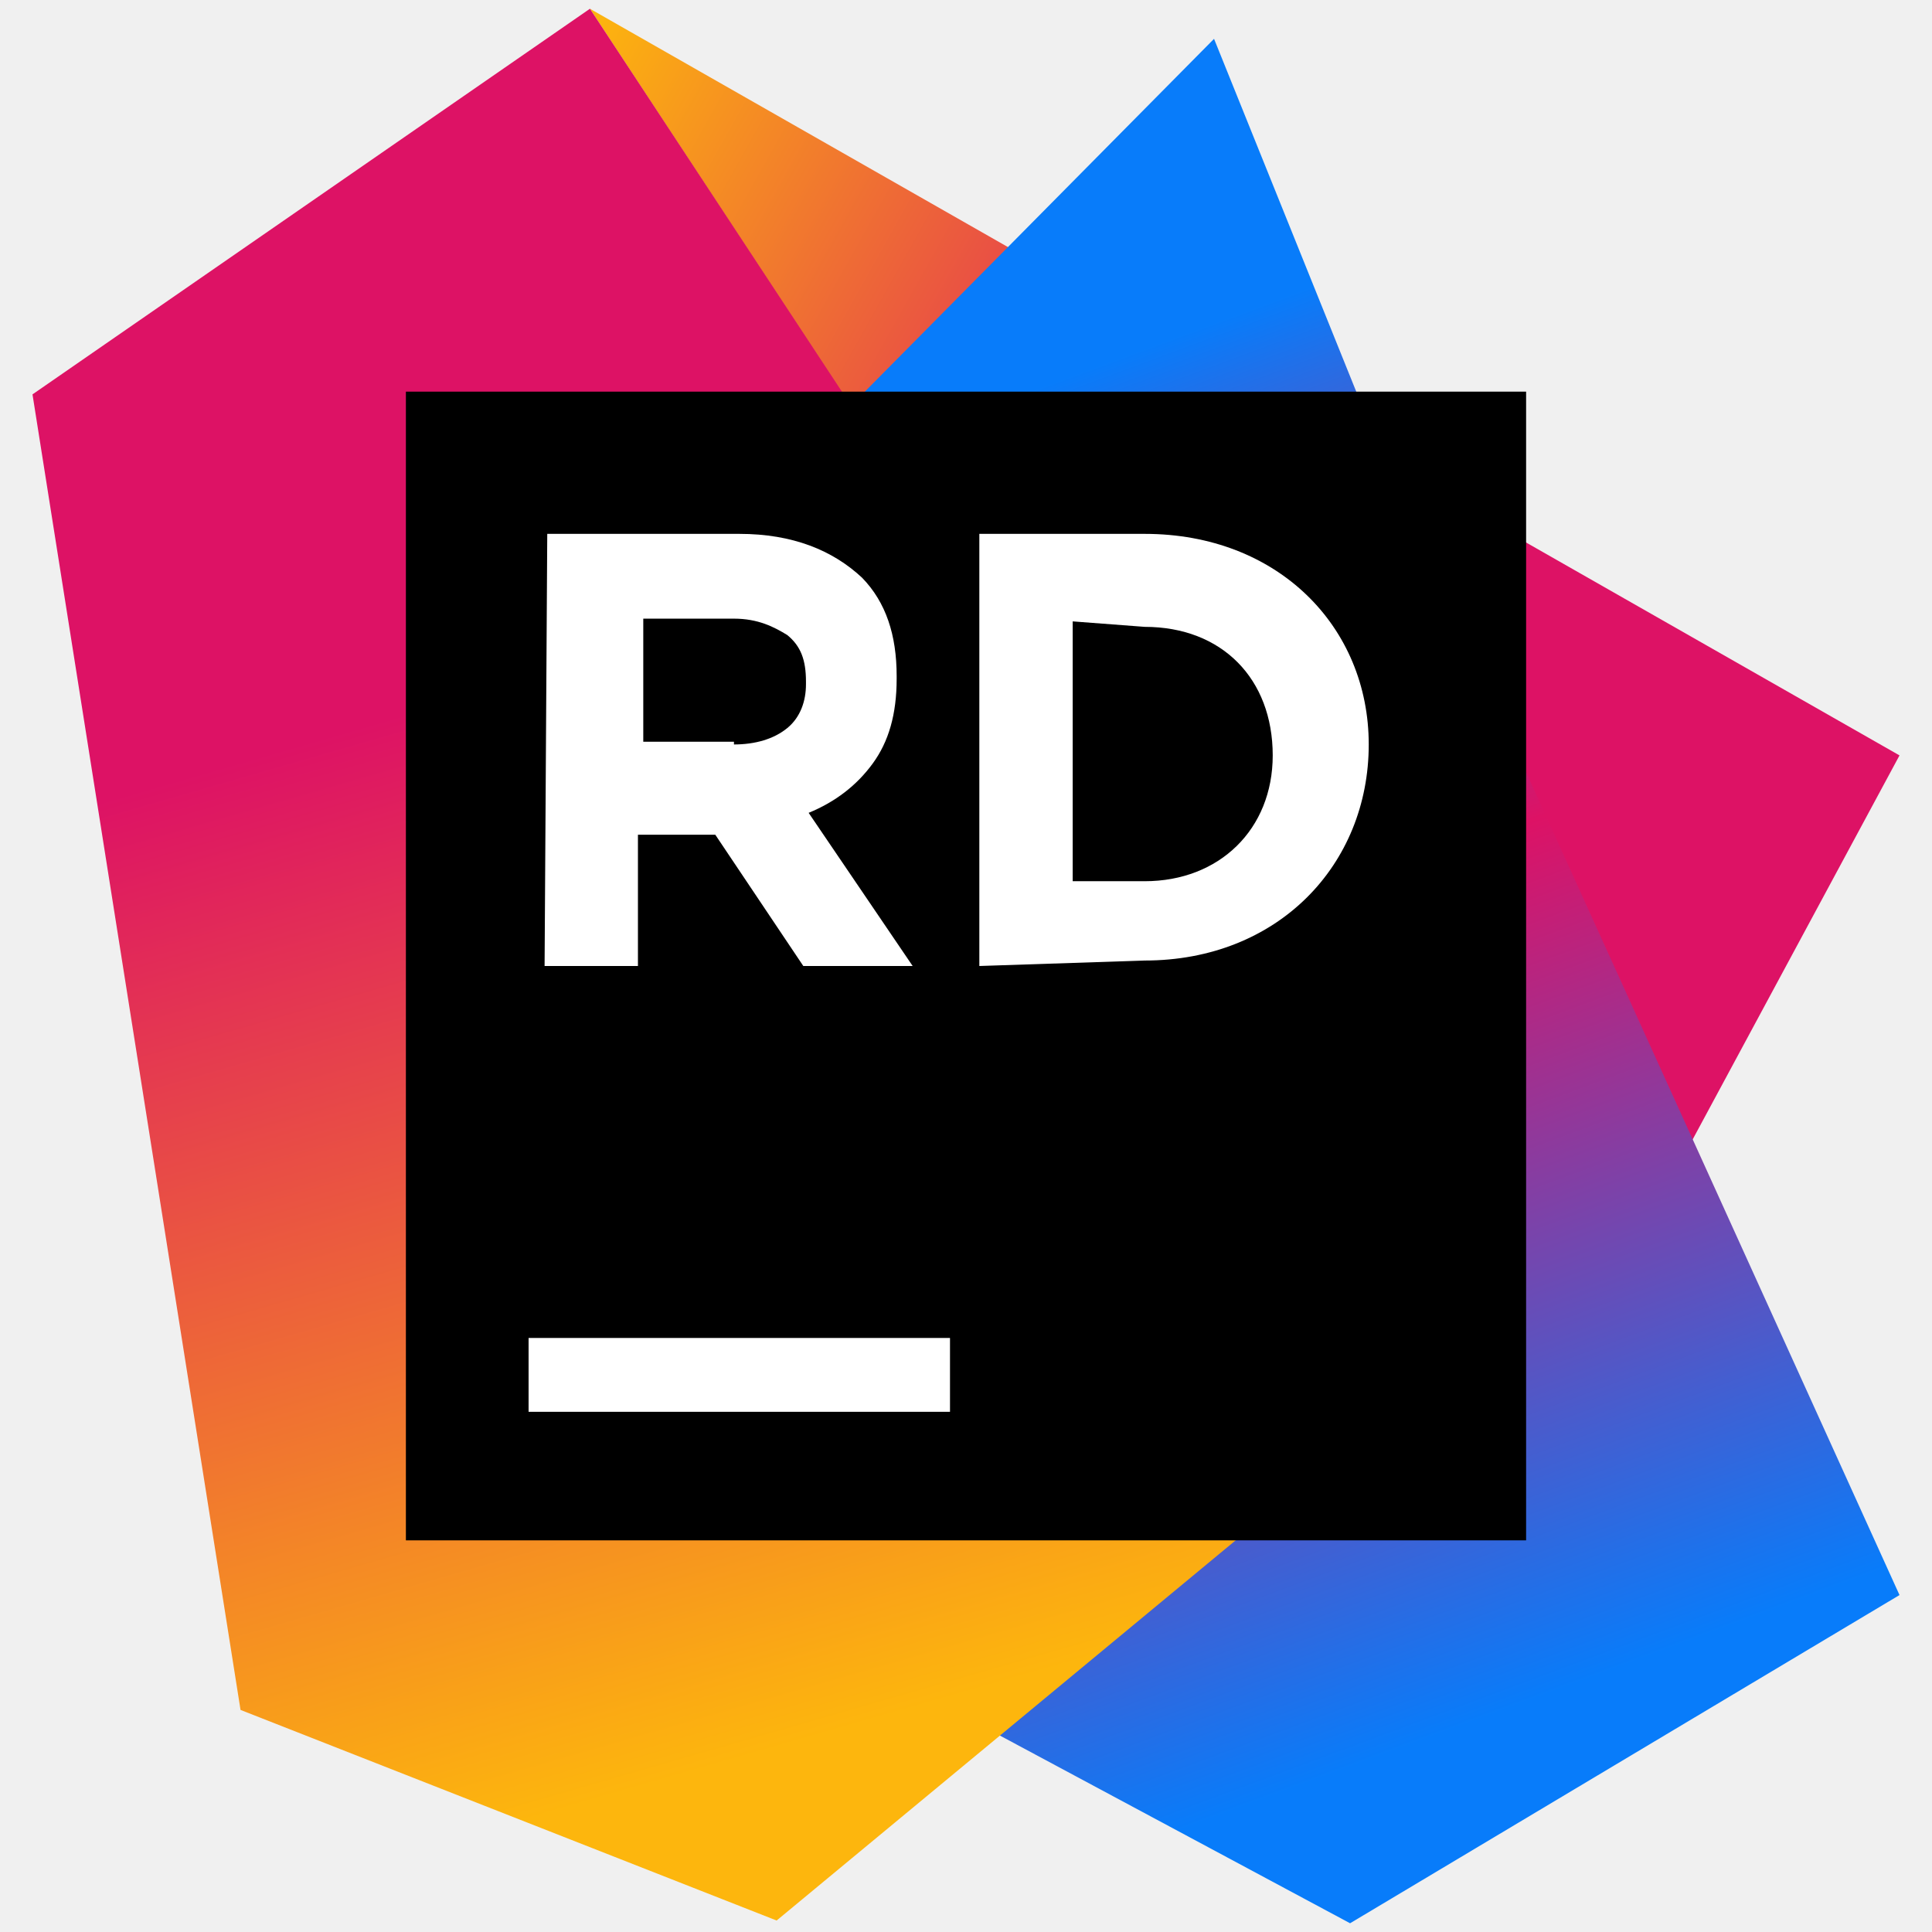
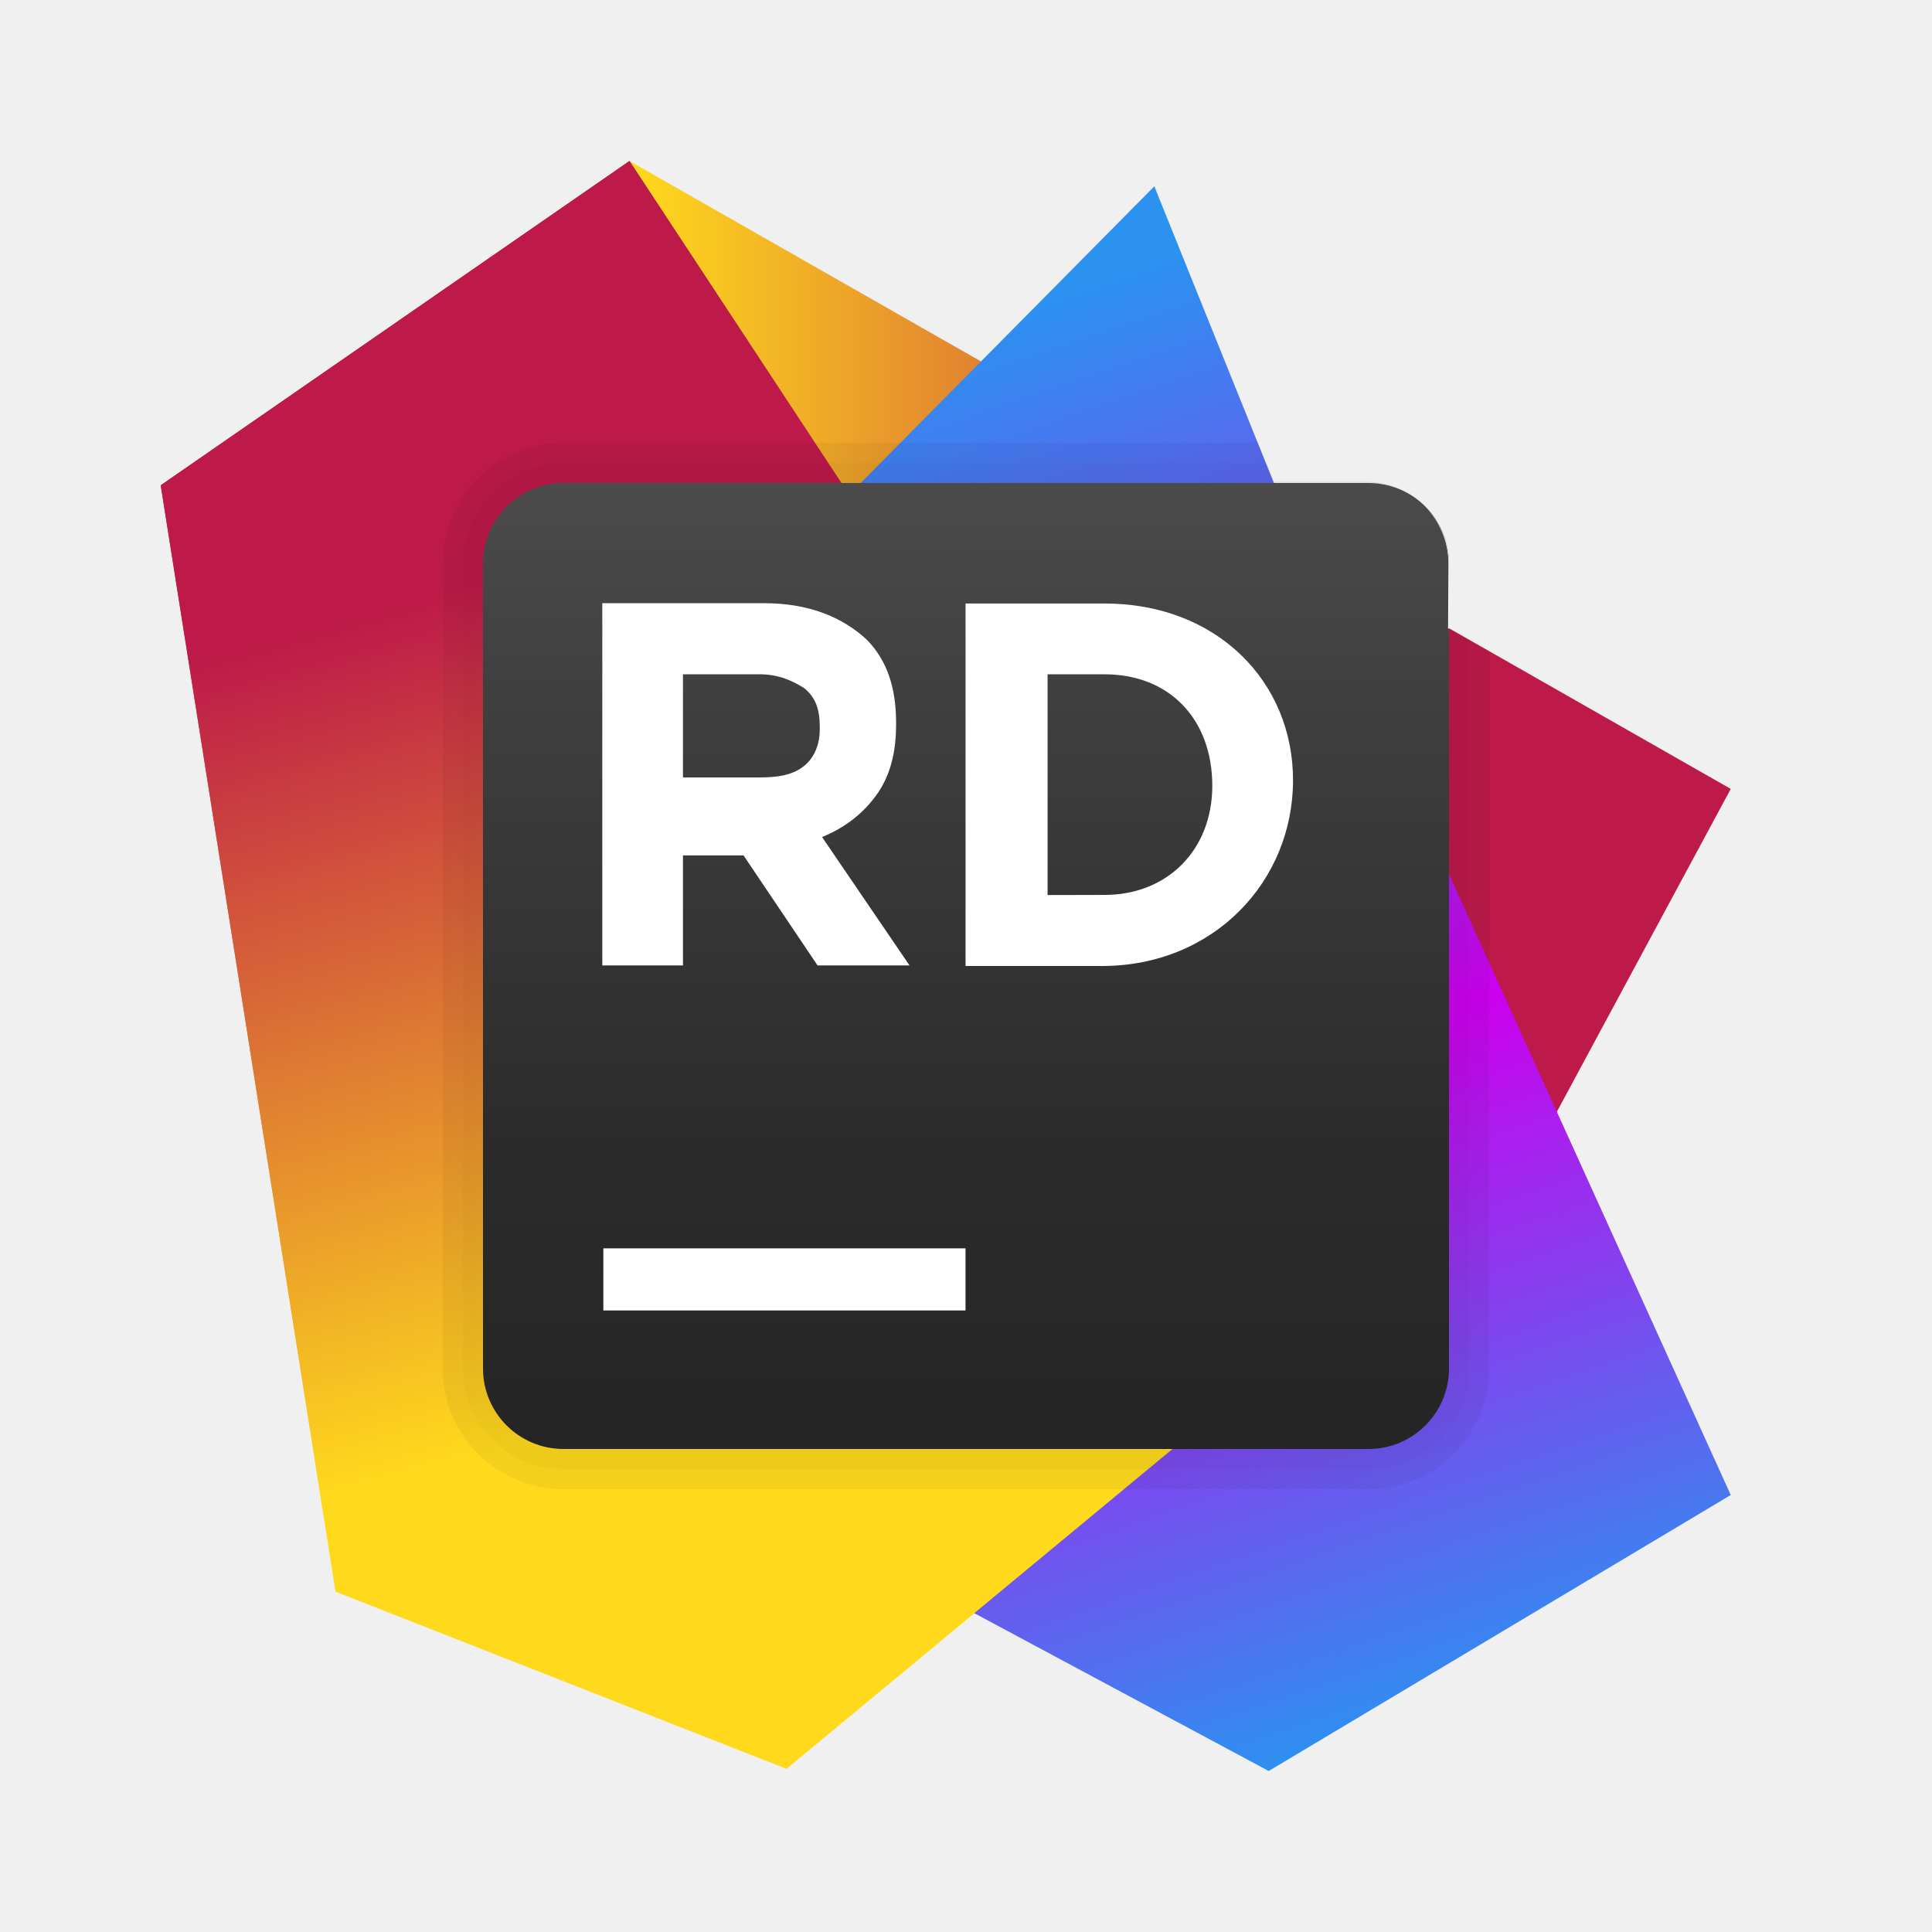
- <svg xmlns="http://www.w3.org/2000/svg" xmlns:xlink="http://www.w3.org/1999/xlink" version="1.0" id="katman_1" x="0px" y="0px" viewBox="0 0 512 512" xml:space="preserve" width="512" height="512">
-   <defs id="defs43" />
-   <style type="text/css" id="style2">
- 	.st0{fill:url(#SVGID_1_);}
- 	.st1{fill:url(#SVGID_00000130622934180993703410000017420799098261276343_);}
- 	.st2{fill:url(#SVGID_00000060739771362873723200000017991140373209755022_);}
- 	.st3{fill:#FFFFFF;}
- </style>
-   <symbol id="rider" viewBox="-35 -35 70 70">
-     <linearGradient id="SVGID_1_" gradientUnits="userSpaceOnUse" x1="30.49" y1="5.119" x2="-23.468" y2="-25.845">
-       <stop offset="0" style="stop-color:#DD1265" id="stop4" />
-       <stop offset="0.483" style="stop-color:#DD1265" id="stop6" />
-       <stop offset="0.942" style="stop-color:#FDB60D" id="stop8" />
-     </linearGradient>
-     <path class="st0" d="M 35,-7.7 -14.1,-35 18.8,13.9 25.5,9.5 Z" id="path11" />
-     <linearGradient id="SVGID_00000169517474296634577950000016895268102491994795_" gradientUnits="userSpaceOnUse" x1="-1.584" y1="-28.888" x2="19.805" y2="30.175">
-       <stop offset="0.139" style="stop-color:#087CFA" id="stop13" />
-       <stop offset="0.476" style="stop-color:#DD1265" id="stop15" />
-       <stop offset="0.958" style="stop-color:#087CFA" id="stop17" />
-     </linearGradient>
-     <path style="fill:url(#SVGID_00000169517474296634577950000016895268102491994795_)" d="M 15.5,-18.9 9.3,-33.9 -4.3,-20.5 1.2,28.1 14.4,35 35,23 Z" id="path20" />
-     <linearGradient id="SVGID_00000135668350575375336630000014638141720088491653_" gradientUnits="userSpaceOnUse" x1="-17.587" y1="-27.071" x2="-1.788" y2="29.074">
-       <stop offset="0.278" style="stop-color:#DD1265" id="stop22" />
-       <stop offset="0.968" style="stop-color:#FDB60D" id="stop24" />
-     </linearGradient>
-     <path style="fill:url(#SVGID_00000135668350575375336630000014638141720088491653_)" d="m -14.1,-35 -20.9,14.1 7.8,48.1 20.1,7.7 26,-21 z" id="path27" />
-     <path d="M 21,-21 H -21 V 21 H 21 Z" id="path29" />
-     <path class="st3" d="m -0.6,13.6 h -15.8 v 2.7 h 15.8 z" id="path31" />
-     <path class="st3" d="m 0.5,-15.8 h 6.2 c 5,0 8.4,3.4 8.4,7.7 0,4.4 -3.4,7.9 -8.4,7.9 L 0.5,0 Z m 3.5,3.2 v 9.5 h 2.7 c 2.8,0 4.8,-1.9 4.8,-4.6 0,-2.8 -1.9,-4.7 -4.8,-4.7 z" id="path33" />
-     <path class="st3" d="m -15.7,-15.8 h 7.2 c 2,0 3.5,0.6 4.6,1.6 0.9,0.9 1.3,2.1 1.3,3.6 v 0.1 c 0,1.3 -0.3,2.3 -0.9,3.1 -0.6,0.8 -1.4,1.4 -2.4,1.8 L -2,0 h -4.1 l -3.3,-4.8 h -2.9 V 0 h -3.5 z m 7,7.7 c 0.8,0 1.5,-0.2 2,-0.6 0.5,-0.4 0.7,-1 0.7,-1.6 v -0.1 c 0,-0.8 -0.2,-1.3 -0.7,-1.7 -0.5,-0.3 -1.1,-0.6 -2,-0.6 h -3.4 v 4.5 h 3.4 z" id="path35" />
-   </symbol>
-   <use xlink:href="#rider" width="70" height="70" x="-35" y="-35" transform="matrix(7.068252,0,0,7.248103,256,256)" style="overflow:visible" id="use38" />
+ <svg xmlns="http://www.w3.org/2000/svg" viewBox="0 0 48 48" width="50px" height="50px" baseProfile="basic">
+   <linearGradient id="elZJk8nWR2RSO3e3AvAUVa" x1="15.639" x2="43" y1="17.971" y2="17.971" gradientUnits="userSpaceOnUse">
+     <stop offset="0" stop-color="#ffda1c" />
+     <stop offset=".702" stop-color="#bd1949" />
+   </linearGradient>
+   <path fill="url(#elZJk8nWR2RSO3e3AvAUVa)" d="M37.706,29.429l-3.734,2.514L15.639,4L43,19.6L37.706,29.429z" />
+   <linearGradient id="elZJk8nWR2RSO3e3AvAUVb" x1="21.271" x2="14.314" y1="36.11" y2="6.891" gradientUnits="userSpaceOnUse">
+     <stop offset="0" stop-color="#ffda1c" />
+     <stop offset="1" stop-color="#bd1949" />
+   </linearGradient>
+   <path fill="url(#elZJk8nWR2RSO3e3AvAUVb)" d="M34.028,31.943l-14.488,12l-11.201-4.4L3.993,12.057L15.639,4L34.028,31.943z" />
+   <linearGradient id="elZJk8nWR2RSO3e3AvAUVc" x1="23.27" x2="35.087" y1="8.301" y2="43.02" gradientUnits="userSpaceOnUse">
+     <stop offset="0" stop-color="#2b92f0" />
+     <stop offset=".546" stop-color="#cc00ed" />
+     <stop offset="1" stop-color="#2b92f0" />
+   </linearGradient>
+   <path fill="url(#elZJk8nWR2RSO3e3AvAUVc)" d="M43,37.143L31.521,44l-7.356-3.943L21.1,12.286l7.579-7.657l3.455,8.571L43,37.143z" />
+   <linearGradient id="elZJk8nWR2RSO3e3AvAUVd" x1="20.662" x2="12.758" y1="33.832" y2="4.855" gradientUnits="userSpaceOnUse">
+     <stop offset="0" stop-color="#ffda1c" />
+     <stop offset=".702" stop-color="#bd1949" />
+   </linearGradient>
+   <path fill="url(#elZJk8nWR2RSO3e3AvAUVd)" d="M34.028,31.943l-14.488,12l-11.201-4.4L3.993,12.057L15.639,4L34.028,31.943z" />
+   <linearGradient id="elZJk8nWR2RSO3e3AvAUVe" x1="24" x2="24" y1="36" y2="12" gradientUnits="userSpaceOnUse">
+     <stop offset="0" stop-color="#252525" />
+     <stop offset=".314" stop-color="#2b2b2b" />
+     <stop offset=".753" stop-color="#3e3e3e" />
+     <stop offset="1" stop-color="#4b4b4b" />
+   </linearGradient>
+   <path fill="url(#elZJk8nWR2RSO3e3AvAUVe)" d="M34,36H14c-1.105,0-2-0.895-2-2V14c0-1.105,0.895-2,2-2h20 c1.105,0,2,0.895,2,2v20C36,35.105,35.105,36,34,36z" />
+   <path fill="#fff" d="M23.988,32.558H14.99v-1.543h8.998V32.558z" />
+   <path fill="#fff" d="M23.989,24h3.386c2.786,0,4.75-2.109,4.75-4.617c0-2.451-1.895-4.389-4.681-4.389 h-3.455V24z M27.444,16.753c1.616,0,2.675,1.12,2.675,2.77c0,1.591-1.114,2.711-2.675,2.711l-1.417,0.003v-5.484L27.444,16.753z" />
+   <path fill="#fff" d="M14.962,23.986h2.006v-2.734h1.505l1.839,2.734h2.285l-2.173-3.19 c0.557-0.228,1.003-0.57,1.337-1.025c0.334-0.456,0.502-1.025,0.502-1.766v-0.057c0-0.854-0.223-1.538-0.724-2.051 c-0.613-0.57-1.449-0.911-2.563-0.911h-4.012V23.986z M16.968,19.315v-2.563h1.895c0.502,0,0.836,0.171,1.114,0.342 c0.279,0.228,0.39,0.513,0.39,0.968v0.057c0,0.342-0.111,0.684-0.39,0.911c-0.279,0.228-0.656,0.285-1.102,0.285H16.968z" />
+   <path fill="none" d="M14,12c-1.105,0-2,0.895-2,2v20c0,1.105,0.895,2,2,2h20c1.105,0,2-0.895,2-2V15.623l-0.023-0.013 l0.01-1.588c0.004-0.57-0.227-1.086-0.601-1.459C35.026,12.216,34.539,12,34,12H14z" />
+   <path d="M36.5,15.91V34c0,1.379-1.121,2.5-2.5,2.5H14c-1.378,0-2.5-1.121-2.5-2.5V14 c0-1.379,1.122-2.5,2.5-2.5h17.459L31.255,11H14c-1.654,0-3,1.346-3,3v20c0,1.654,1.346,3,3,3h20c1.654,0,3-1.346,3-3V16.198 L36.5,15.91z" opacity=".05" />
+   <path d="M36,34c0,1.105-0.895,2-2,2H14c-1.105,0-2-0.895-2-2V14c0-1.105,0.895-2,2-2h20 c0.539,0,1.026,0.216,1.386,0.563c-0.37-0.369-0.879-0.598-1.443-0.598H31.65l-0.19-0.465H14c-1.378,0-2.5,1.121-2.5,2.5v20 c0,1.379,1.122,2.5,2.5,2.5h20c1.379,0,2.5-1.121,2.5-2.5V15.91L36,15.623V34z" opacity=".07" />
+   <path fill="#fff" d="M35.987,14.022l-0.01,1.588L36,15.623V14c0-0.565-0.237-1.074-0.614-1.438 C35.76,12.935,35.99,13.452,35.987,14.022z" />
</svg>
